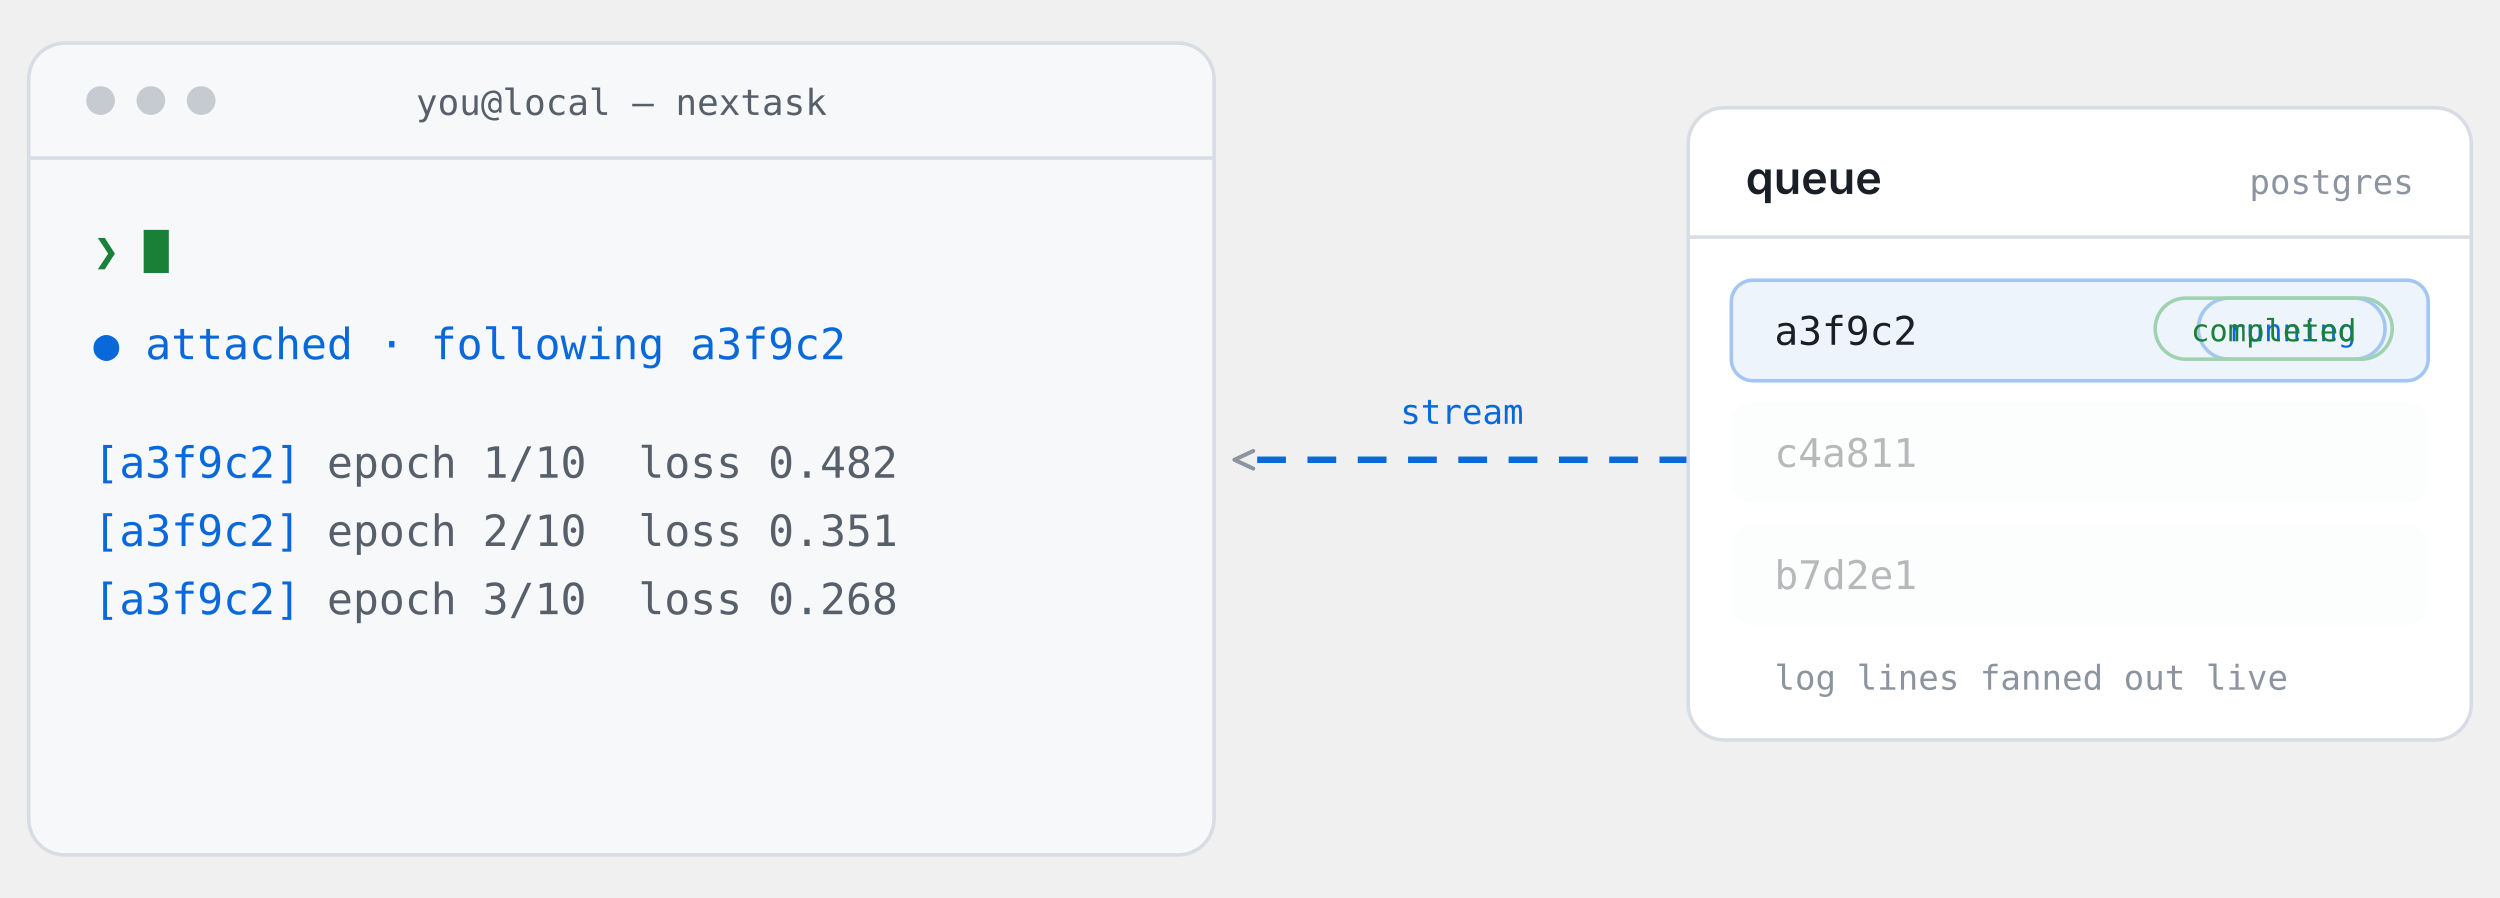
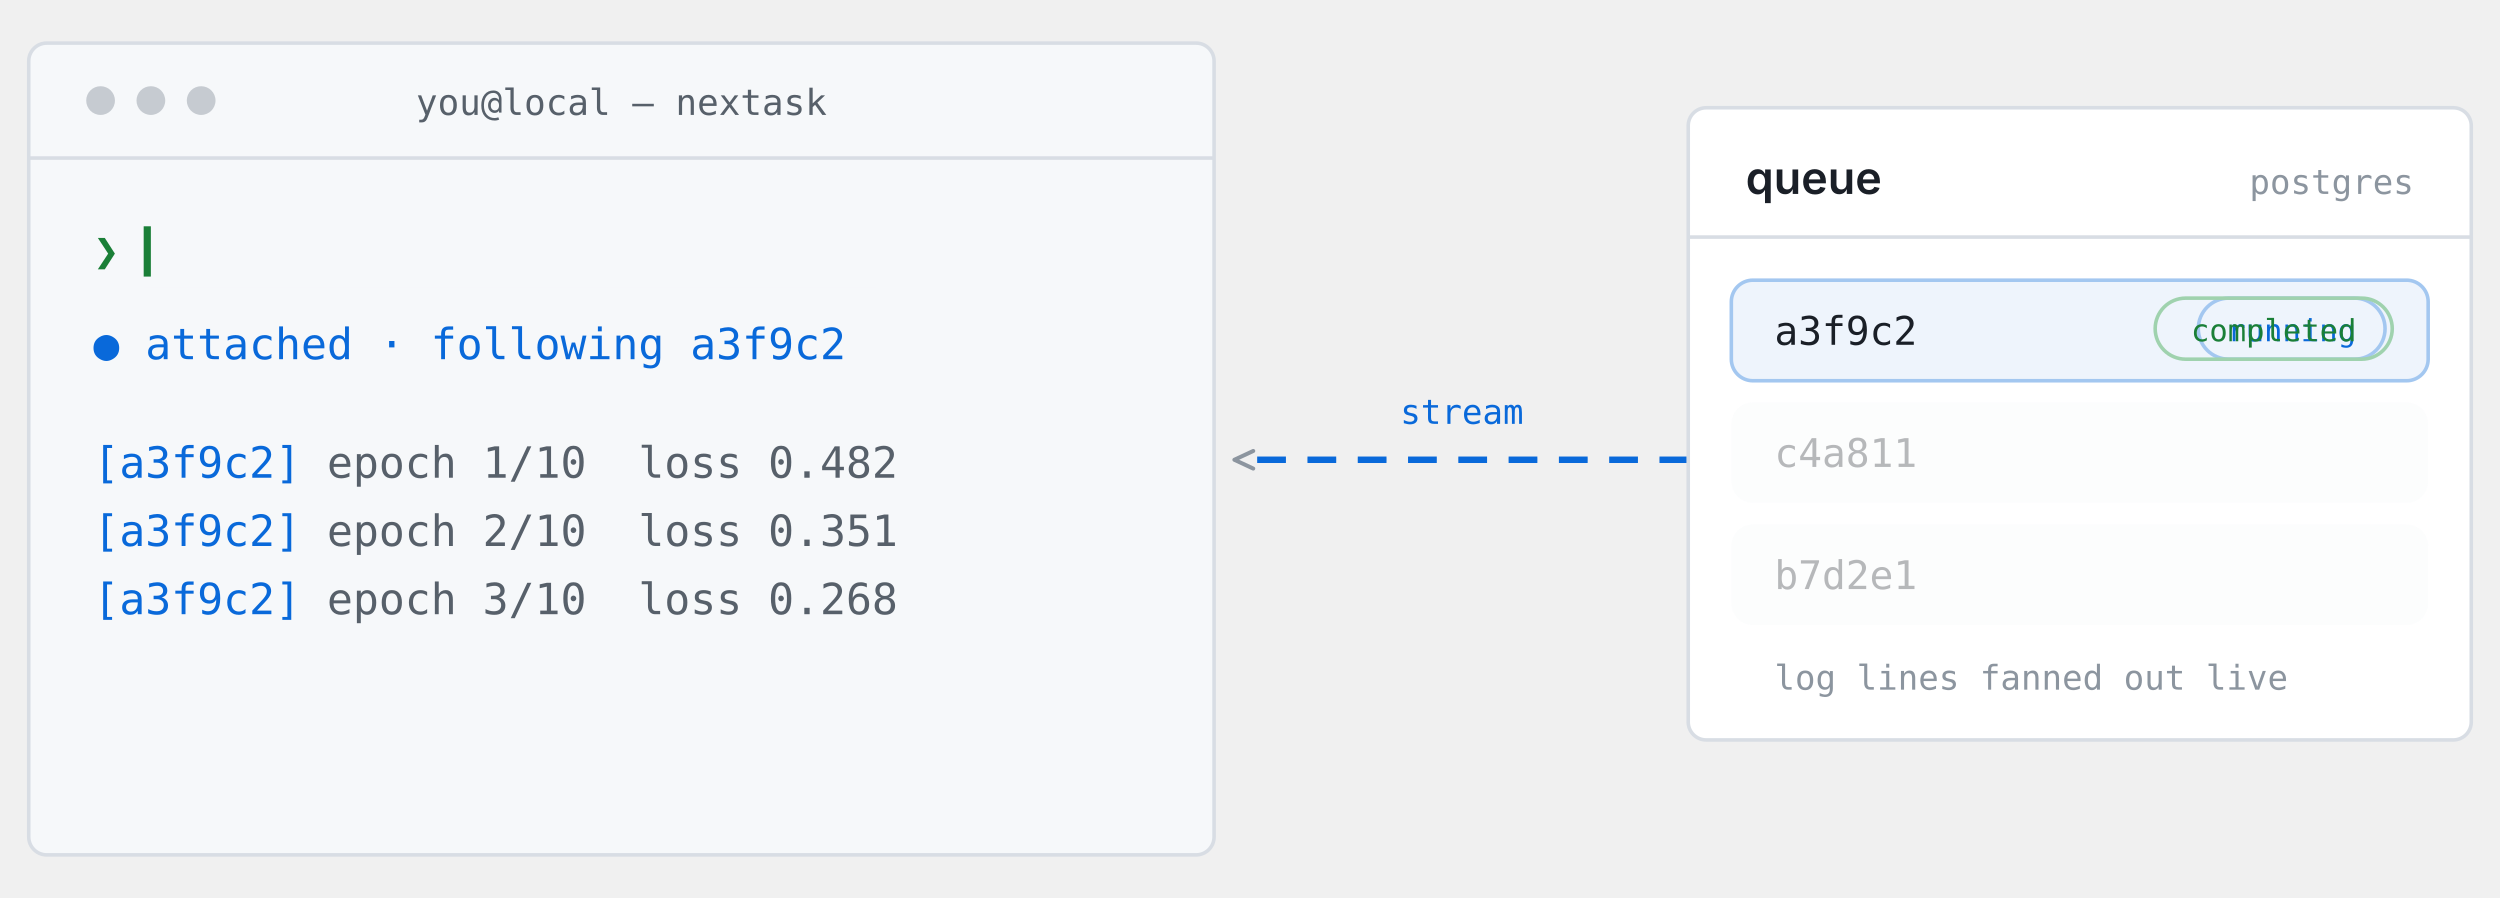
<svg xmlns="http://www.w3.org/2000/svg" viewBox="0 0 696 250" width="696" height="250" font-family="Inter, sans-serif">
  <defs>
    <marker id="aA" viewBox="0 0 10 10" refX="8" refY="5" markerWidth="7" markerHeight="7" orient="auto-start-reverse">
      <path d="M1 1.5 L8.5 5 L1 8.5" fill="none" stroke="#8c959f" stroke-width="1.6" stroke-linecap="round" stroke-linejoin="round" />
    </marker>
    <clipPath id="attClip">
      <rect x="20" y="117" width="312" height="60" />
    </clipPath>
    <clipPath id="clipAtt">
      <rect x="9" y="45" width="328" height="192" />
    </clipPath>
  </defs>
-   <rect x="8" y="12" width="330" height="226" rx="10" fill="#f6f8fa" stroke="#d8dde4" />
+   <rect x="8" y="12" width="330" height="226" rx="5" fill="#f6f8fa" stroke="#d8dde4" />
  <line x1="8" y1="44" x2="338" y2="44" stroke="#d8dde4" />
  <circle cx="28" cy="28" r="4" fill="#8c959f" opacity="0.45" />
  <circle cx="42" cy="28" r="4" fill="#8c959f" opacity="0.45" />
  <circle cx="56" cy="28" r="4" fill="#8c959f" opacity="0.45" />
  <text x="173" y="32" text-anchor="middle" font-family="'JetBrains Mono',monospace" font-size="10" fill="#57606a">you@local — nextask</text>
  <g font-family="'JetBrains Mono',monospace" font-size="12">
    <text x="26" y="74" fill="#1a1f27">
      <tspan fill="#1a7f37">❯</tspan> nextask log a3f9c2 --attach</text>
    <g clip-path="url(#clipAtt)">
-       <rect x="40" y="62" width="204" height="18" fill="#f6f8fa" style="animation:typeAtt 15s steps(14) infinite" />
-       <rect x="40" y="64" width="7" height="12" fill="#1a7f37" style="animation:typeAtt 15s steps(14) infinite, caretAtt 15s infinite" />
+       <rect x="40" y="62" width="204" height="18" fill="#f6f8fa" style="animation:typeAtt 15s steps(27, end) infinite" />
+       <g class="typing-cursor" style="animation:typeAtt 15s steps(27, end) infinite, caretAtt 15s steps(1, end) infinite">
+         <rect class="terminal-cursor" x="40" y="63" width="2" height="14" fill="#1a7f37" />
+       </g>
    </g>
    <text x="26" y="100" fill="#0969da" style="animation:attHdr 15s linear infinite">● attached · following a3f9c2</text>
  </g>
  <g clip-path="url(#attClip)" style="animation:attWin 15s linear infinite">
    <g font-family="'JetBrains Mono',monospace" font-size="12" style="animation:attRoll 15s linear infinite">
      <text x="26" y="133" fill="#57606a">
        <tspan fill="#0969da">[a3f9c2]</tspan> epoch 1/10  loss 0.482</text>
      <text x="26" y="152" fill="#57606a">
        <tspan fill="#0969da">[a3f9c2]</tspan> epoch 2/10  loss 0.351</text>
      <text x="26" y="171" fill="#57606a">
        <tspan fill="#0969da">[a3f9c2]</tspan> epoch 3/10  loss 0.268</text>
      <text x="26" y="190" fill="#57606a">
        <tspan fill="#0969da">[a3f9c2]</tspan> epoch 4/10  loss 0.211</text>
      <text x="26" y="209" fill="#57606a">
        <tspan fill="#0969da">[a3f9c2]</tspan> epoch 5/10  loss 0.171</text>
      <text x="26" y="228" fill="#57606a">
        <tspan fill="#0969da">[a3f9c2]</tspan> epoch 6/10  loss 0.142</text>
      <text x="26" y="247" fill="#57606a">
        <tspan fill="#0969da">[a3f9c2]</tspan> epoch 7/10  loss 0.120</text>
      <text x="26" y="266" fill="#57606a">
        <tspan fill="#0969da">[a3f9c2]</tspan> epoch 8/10  loss 0.103</text>
      <text x="26" y="285" fill="#57606a">
        <tspan fill="#0969da">[a3f9c2]</tspan> epoch 9/10  loss 0.090</text>
      <text x="26" y="304" fill="#57606a">
        <tspan fill="#0969da">[a3f9c2]</tspan> epoch 10/10 loss 0.079</text>
      <text x="26" y="323" fill="#1a7f37">✓ a3f9c2 completed · exit 0</text>
      <text x="26" y="342" fill="#1a7f37">❯</text>
-       <rect x="36" y="333" width="7" height="11" fill="#1a7f37" style="animation:blink 1.1s step-end infinite" />
+       <rect class="terminal-cursor" x="36" y="333" width="2" height="11" fill="#1a7f37" style="animation:blink 1.1s step-end infinite" />
    </g>
  </g>
  <g style="animation:attArrow 15s linear infinite">
    <path d="M470 128 L344 128" fill="none" stroke="#d8dde4" stroke-dasharray="8 6" marker-end="url(#aA)" />
    <path d="M470 128 L344 128" fill="none" stroke="#0969da" stroke-width="1.8" stroke-dasharray="8 6" style="animation:flow 1.4s linear infinite" />
    <text x="407" y="118" text-anchor="middle" font-family="'JetBrains Mono',monospace" font-size="9.5" fill="#0969da">stream</text>
  </g>
-   <rect x="470" y="30" width="218" height="176" rx="10" fill="#fff" stroke="#d8dde4" />
+   <rect x="470" y="30" width="218" height="176" rx="5" fill="#fff" stroke="#d8dde4" />
  <text x="486" y="54" font-family="var(--font-mono, monospace)" font-size="12.5" font-weight="600" fill="#1a1f27">queue</text>
  <text x="672" y="54" text-anchor="end" font-family="'JetBrains Mono',monospace" font-size="9.5" fill="#8c959f">postgres</text>
  <line x1="470" y1="66" x2="688" y2="66" stroke="#d8dde4" />
  <g font-family="'JetBrains Mono',monospace">
    <rect x="482" y="78" width="194" height="28" rx="6" fill="#f6f8fa" />
    <rect x="482" y="78" width="194" height="28" rx="6" fill="#eef4fc" stroke="#a3c7f0" style="animation:attWin 15s linear infinite" />
    <text x="494" y="96" font-size="11" fill="#1a1f27">a3f9c2</text>
    <g style="animation:attRun 15s linear infinite">
      <rect x="612" y="83" width="52" height="17" rx="8.5" fill="none" stroke="#a3c7f0" />
      <text x="638" y="95" text-anchor="middle" font-size="8.5" fill="#0969da">running</text>
    </g>
    <g style="animation:attDone 15s linear infinite">
      <rect x="600" y="83" width="66" height="17" rx="8.5" fill="none" stroke="#9fd2ae" />
      <text x="633" y="95" text-anchor="middle" font-size="8.5" fill="#1a7f37">completed</text>
    </g>
    <g opacity="0.32">
      <rect x="482" y="112" width="194" height="28" rx="6" fill="#f6f8fa" />
      <text x="494" y="130" font-size="11" fill="#1a1f27">c4a811</text>
      <rect x="482" y="146" width="194" height="28" rx="6" fill="#f6f8fa" />
      <text x="494" y="164" font-size="11" fill="#1a1f27">b7d2e1</text>
    </g>
    <text x="494" y="192" font-size="9.5" fill="#8c959f">log lines fanned out live</text>
  </g>
</svg>
